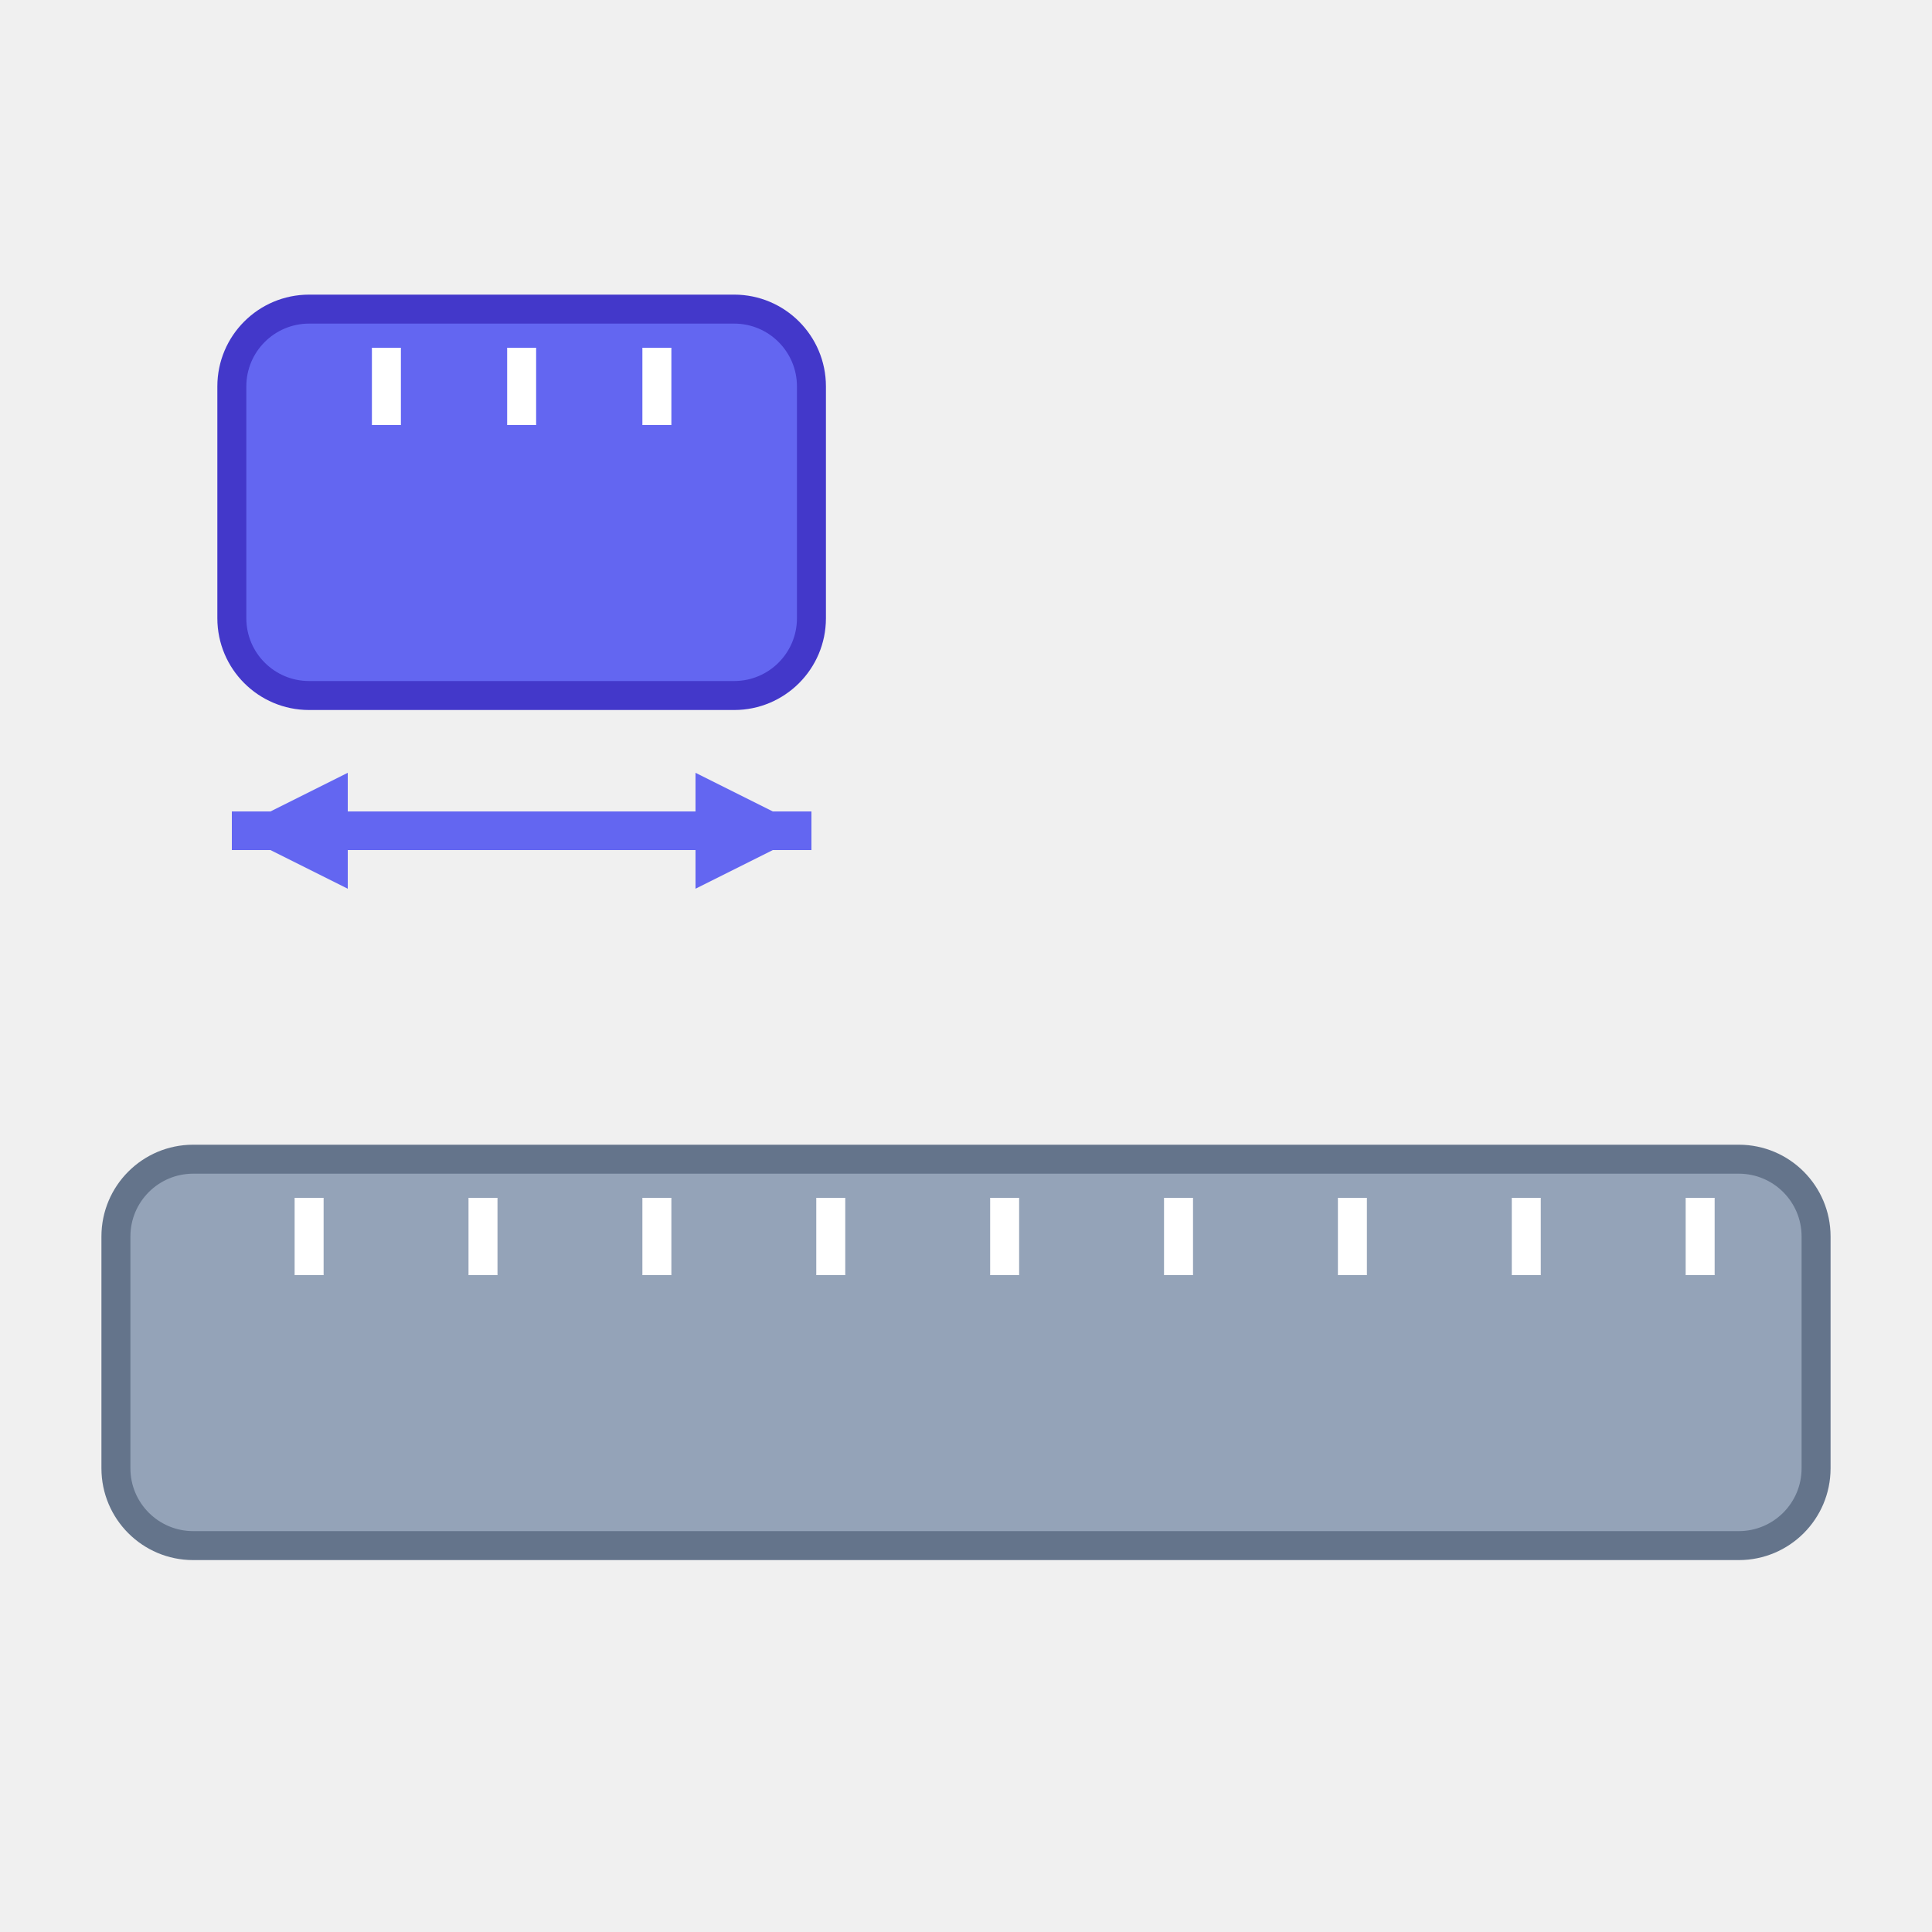
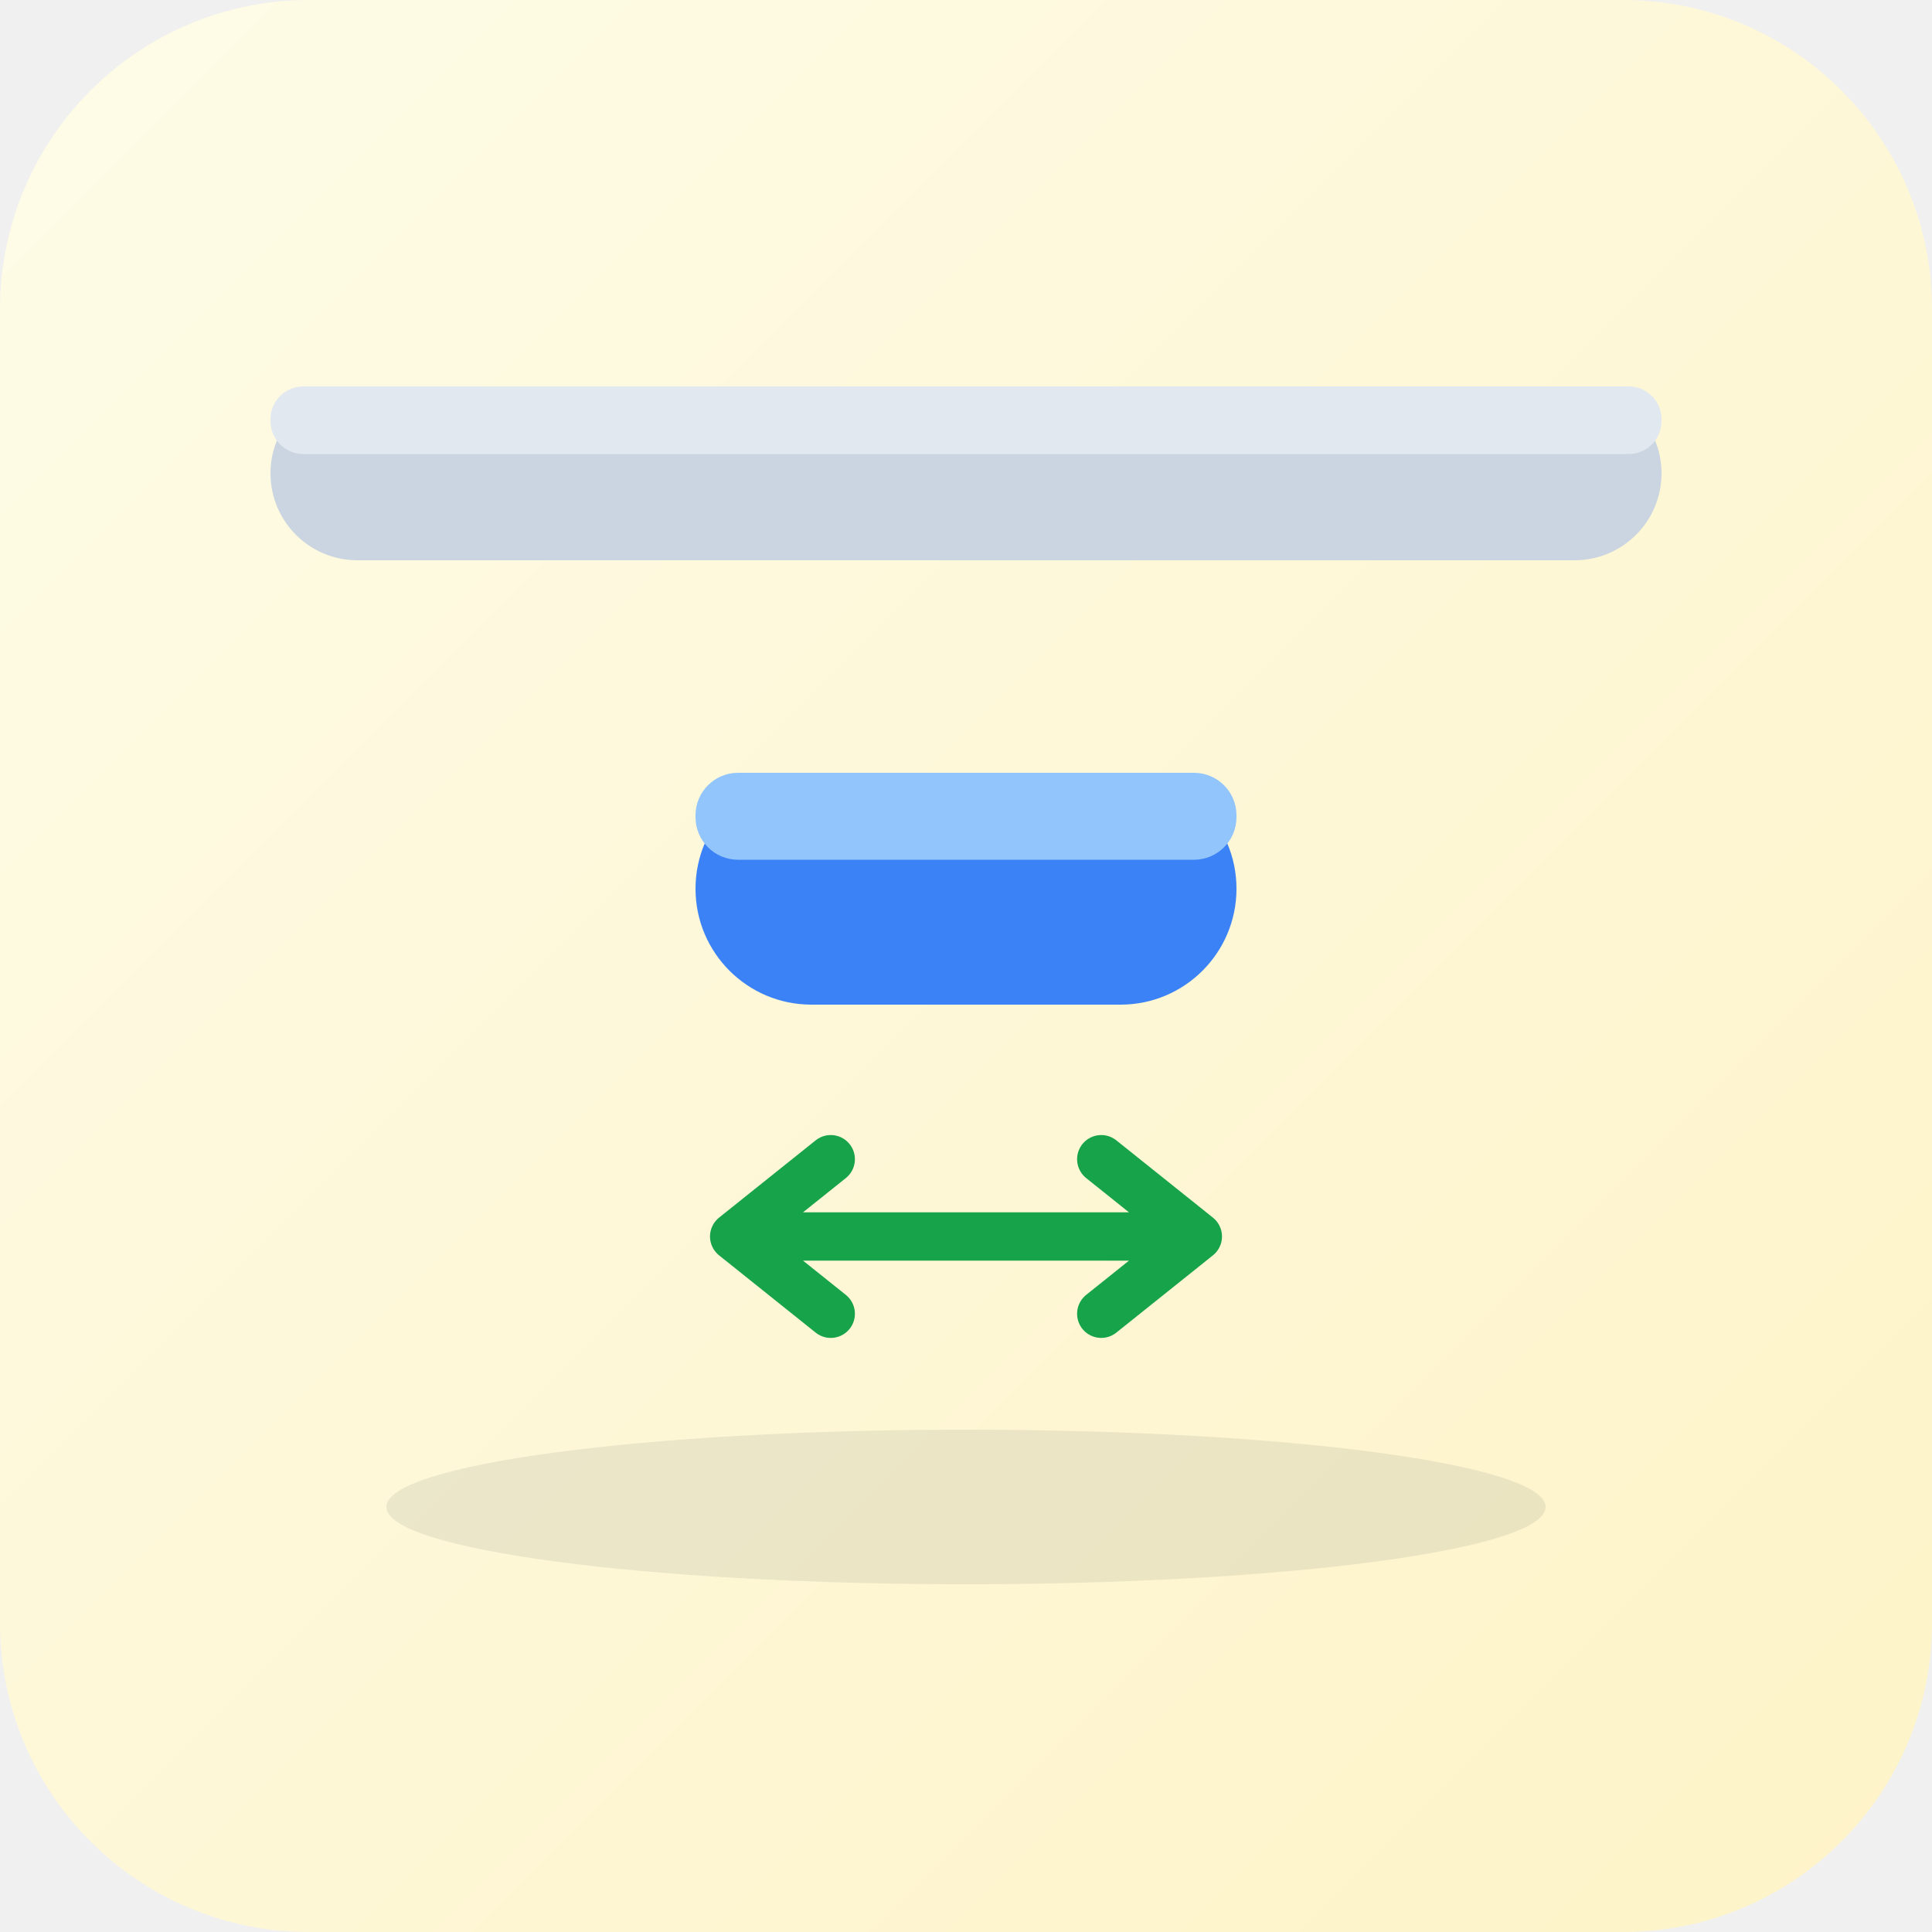
<svg xmlns="http://www.w3.org/2000/svg" viewBox="0 0 100 100">
-   <rect x="12" y="16" width="30" height="20" rx="4" fill="#6366f1" stroke="#4338ca" stroke-width="1.5" />
-   <line x1="20" y1="18" x2="20" y2="22" stroke="white" stroke-width="1.5" />
-   <line x1="27" y1="18" x2="27" y2="22" stroke="white" stroke-width="1.5" />
-   <line x1="34" y1="18" x2="34" y2="22" stroke="white" stroke-width="1.5" />
-   <line x1="12" y1="43" x2="42" y2="43" stroke="#6366f1" stroke-width="2" />
-   <polygon points="12,43 18,40 18,46" fill="#6366f1" />
-   <polygon points="42,43 36,40 36,46" fill="#6366f1" />
-   <rect x="6" y="60" width="88" height="20" rx="4" fill="#94a3b8" stroke="#64748b" stroke-width="1.5" />
-   <line x1="16" y1="62" x2="16" y2="66" stroke="white" stroke-width="1.5" />
-   <line x1="25" y1="62" x2="25" y2="66" stroke="white" stroke-width="1.5" />
-   <line x1="34" y1="62" x2="34" y2="66" stroke="white" stroke-width="1.5" />
-   <line x1="43" y1="62" x2="43" y2="66" stroke="white" stroke-width="1.5" />
-   <line x1="52" y1="62" x2="52" y2="66" stroke="white" stroke-width="1.5" />
-   <line x1="61" y1="62" x2="61" y2="66" stroke="white" stroke-width="1.5" />
-   <line x1="70" y1="62" x2="70" y2="66" stroke="white" stroke-width="1.5" />
-   <line x1="79" y1="62" x2="79" y2="66" stroke="white" stroke-width="1.5" />
-   <line x1="88" y1="62" x2="88" y2="66" stroke="white" stroke-width="1.5" />
+   <defs>
+     <linearGradient id="crt_bg" x1="0" y1="0" x2="1" y2="1">
+       <stop offset="0" stop-color="#fefce8" />
+       <stop offset="1" stop-color="#fef3c7" />
+     </linearGradient>
+   </defs>
+   <rect width="100" height="100" rx="16" fill="url(#crt_bg)" />
+   <ellipse cx="50" cy="78" rx="30" ry="4" fill="#0f172a" opacity=".08" />
+   <rect x="36" y="40" width="28" height="12" rx="6" fill="#3b82f6" />
+   <rect x="36" y="40" width="28" height="4.5" rx="2.2" fill="#93c5fd" />
+   <path d="M38 64 h24 m-5 -4 l5 4 l-5 4 M43 60 l-5 4 l5 4" stroke="#16a34a" stroke-width="2.5" stroke-linecap="round" stroke-linejoin="round" fill="none" />
+   <rect x="14" y="20" width="72" height="9" rx="4.5" fill="#cbd5e1" />
+   <rect x="14" y="20" width="72" height="3.5" rx="1.7" fill="#e2e8f0" />
</svg>
